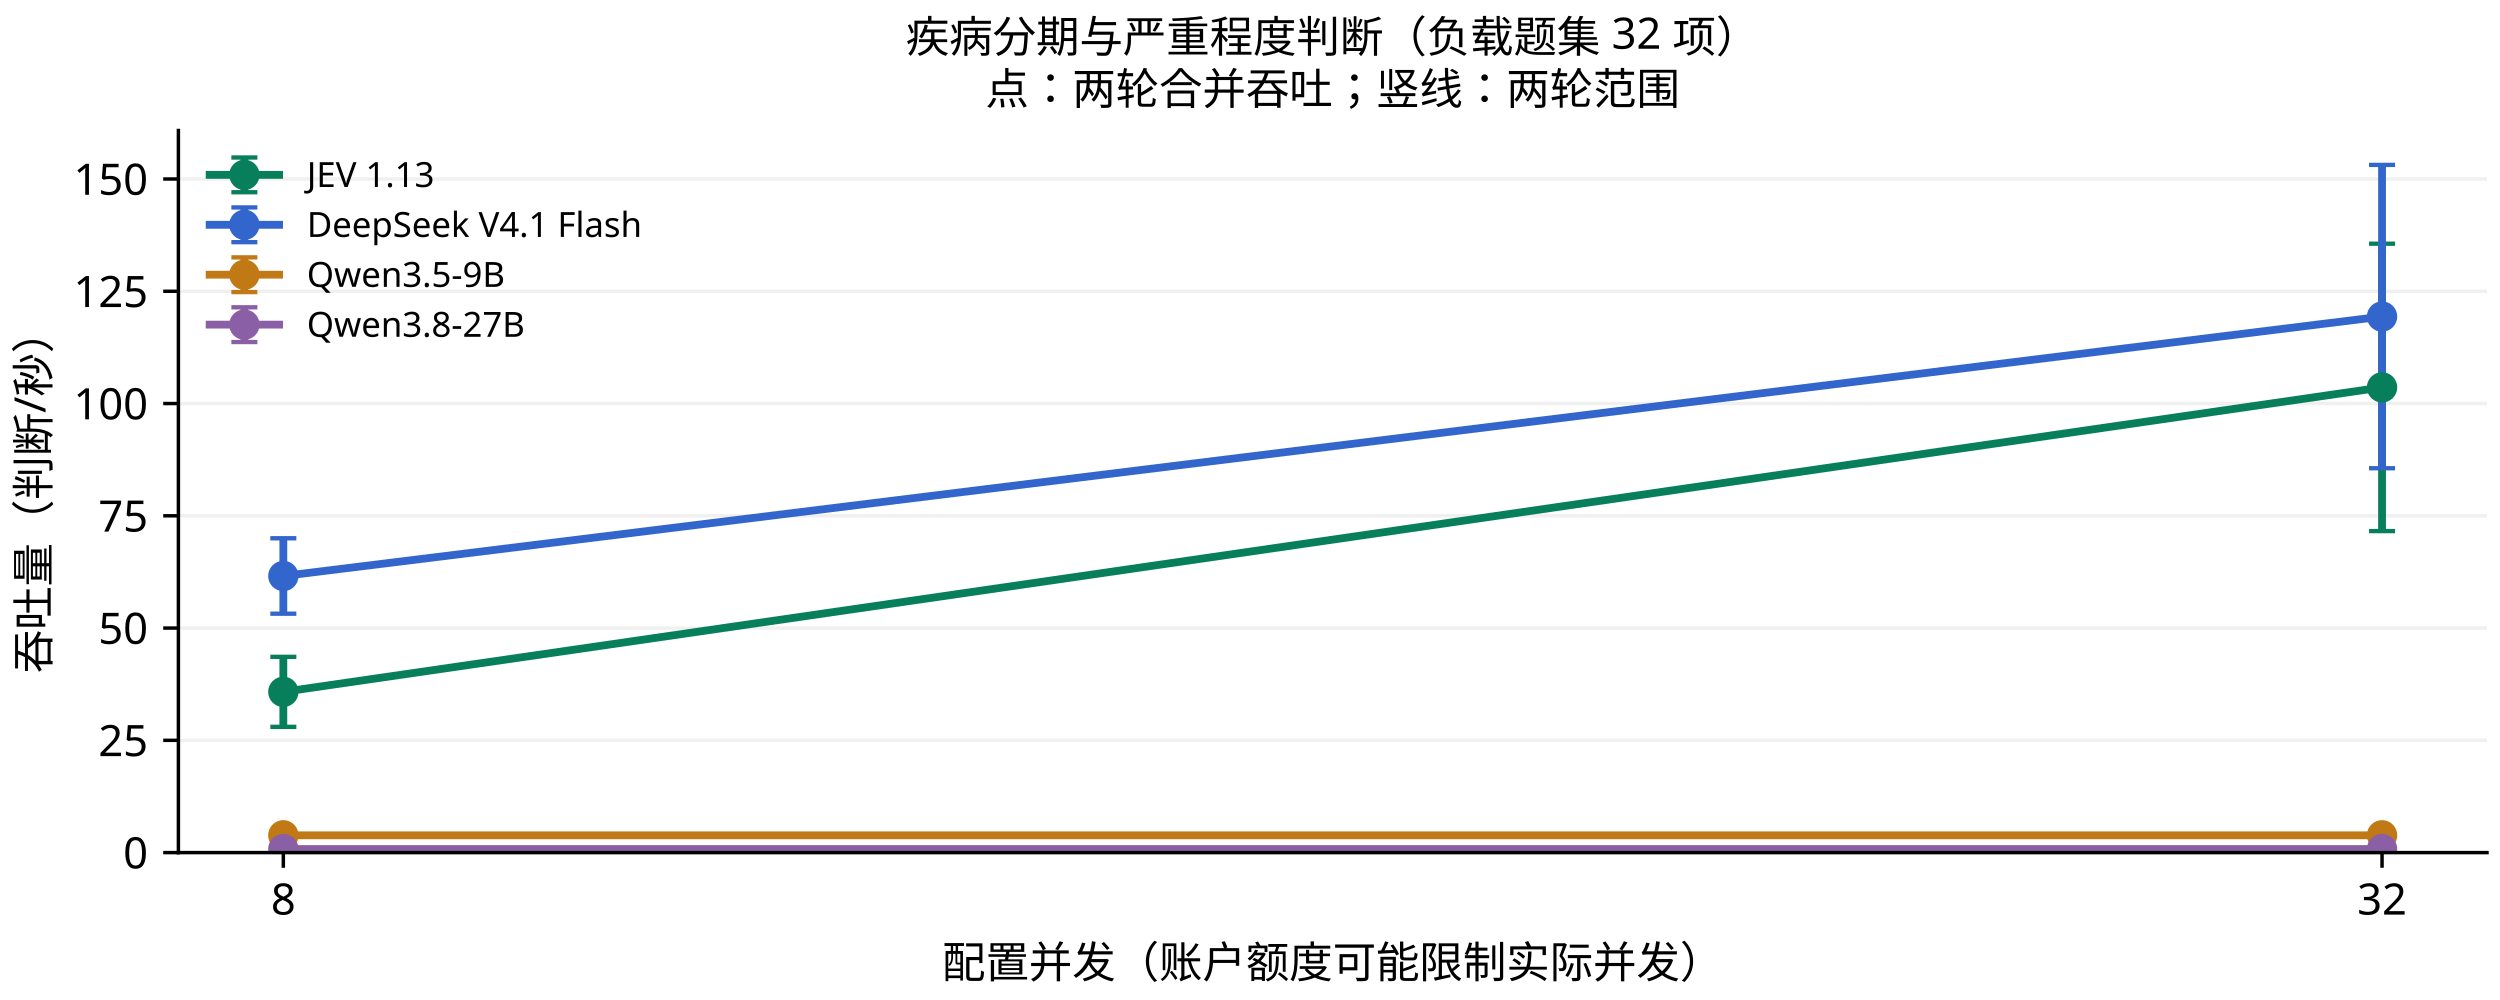
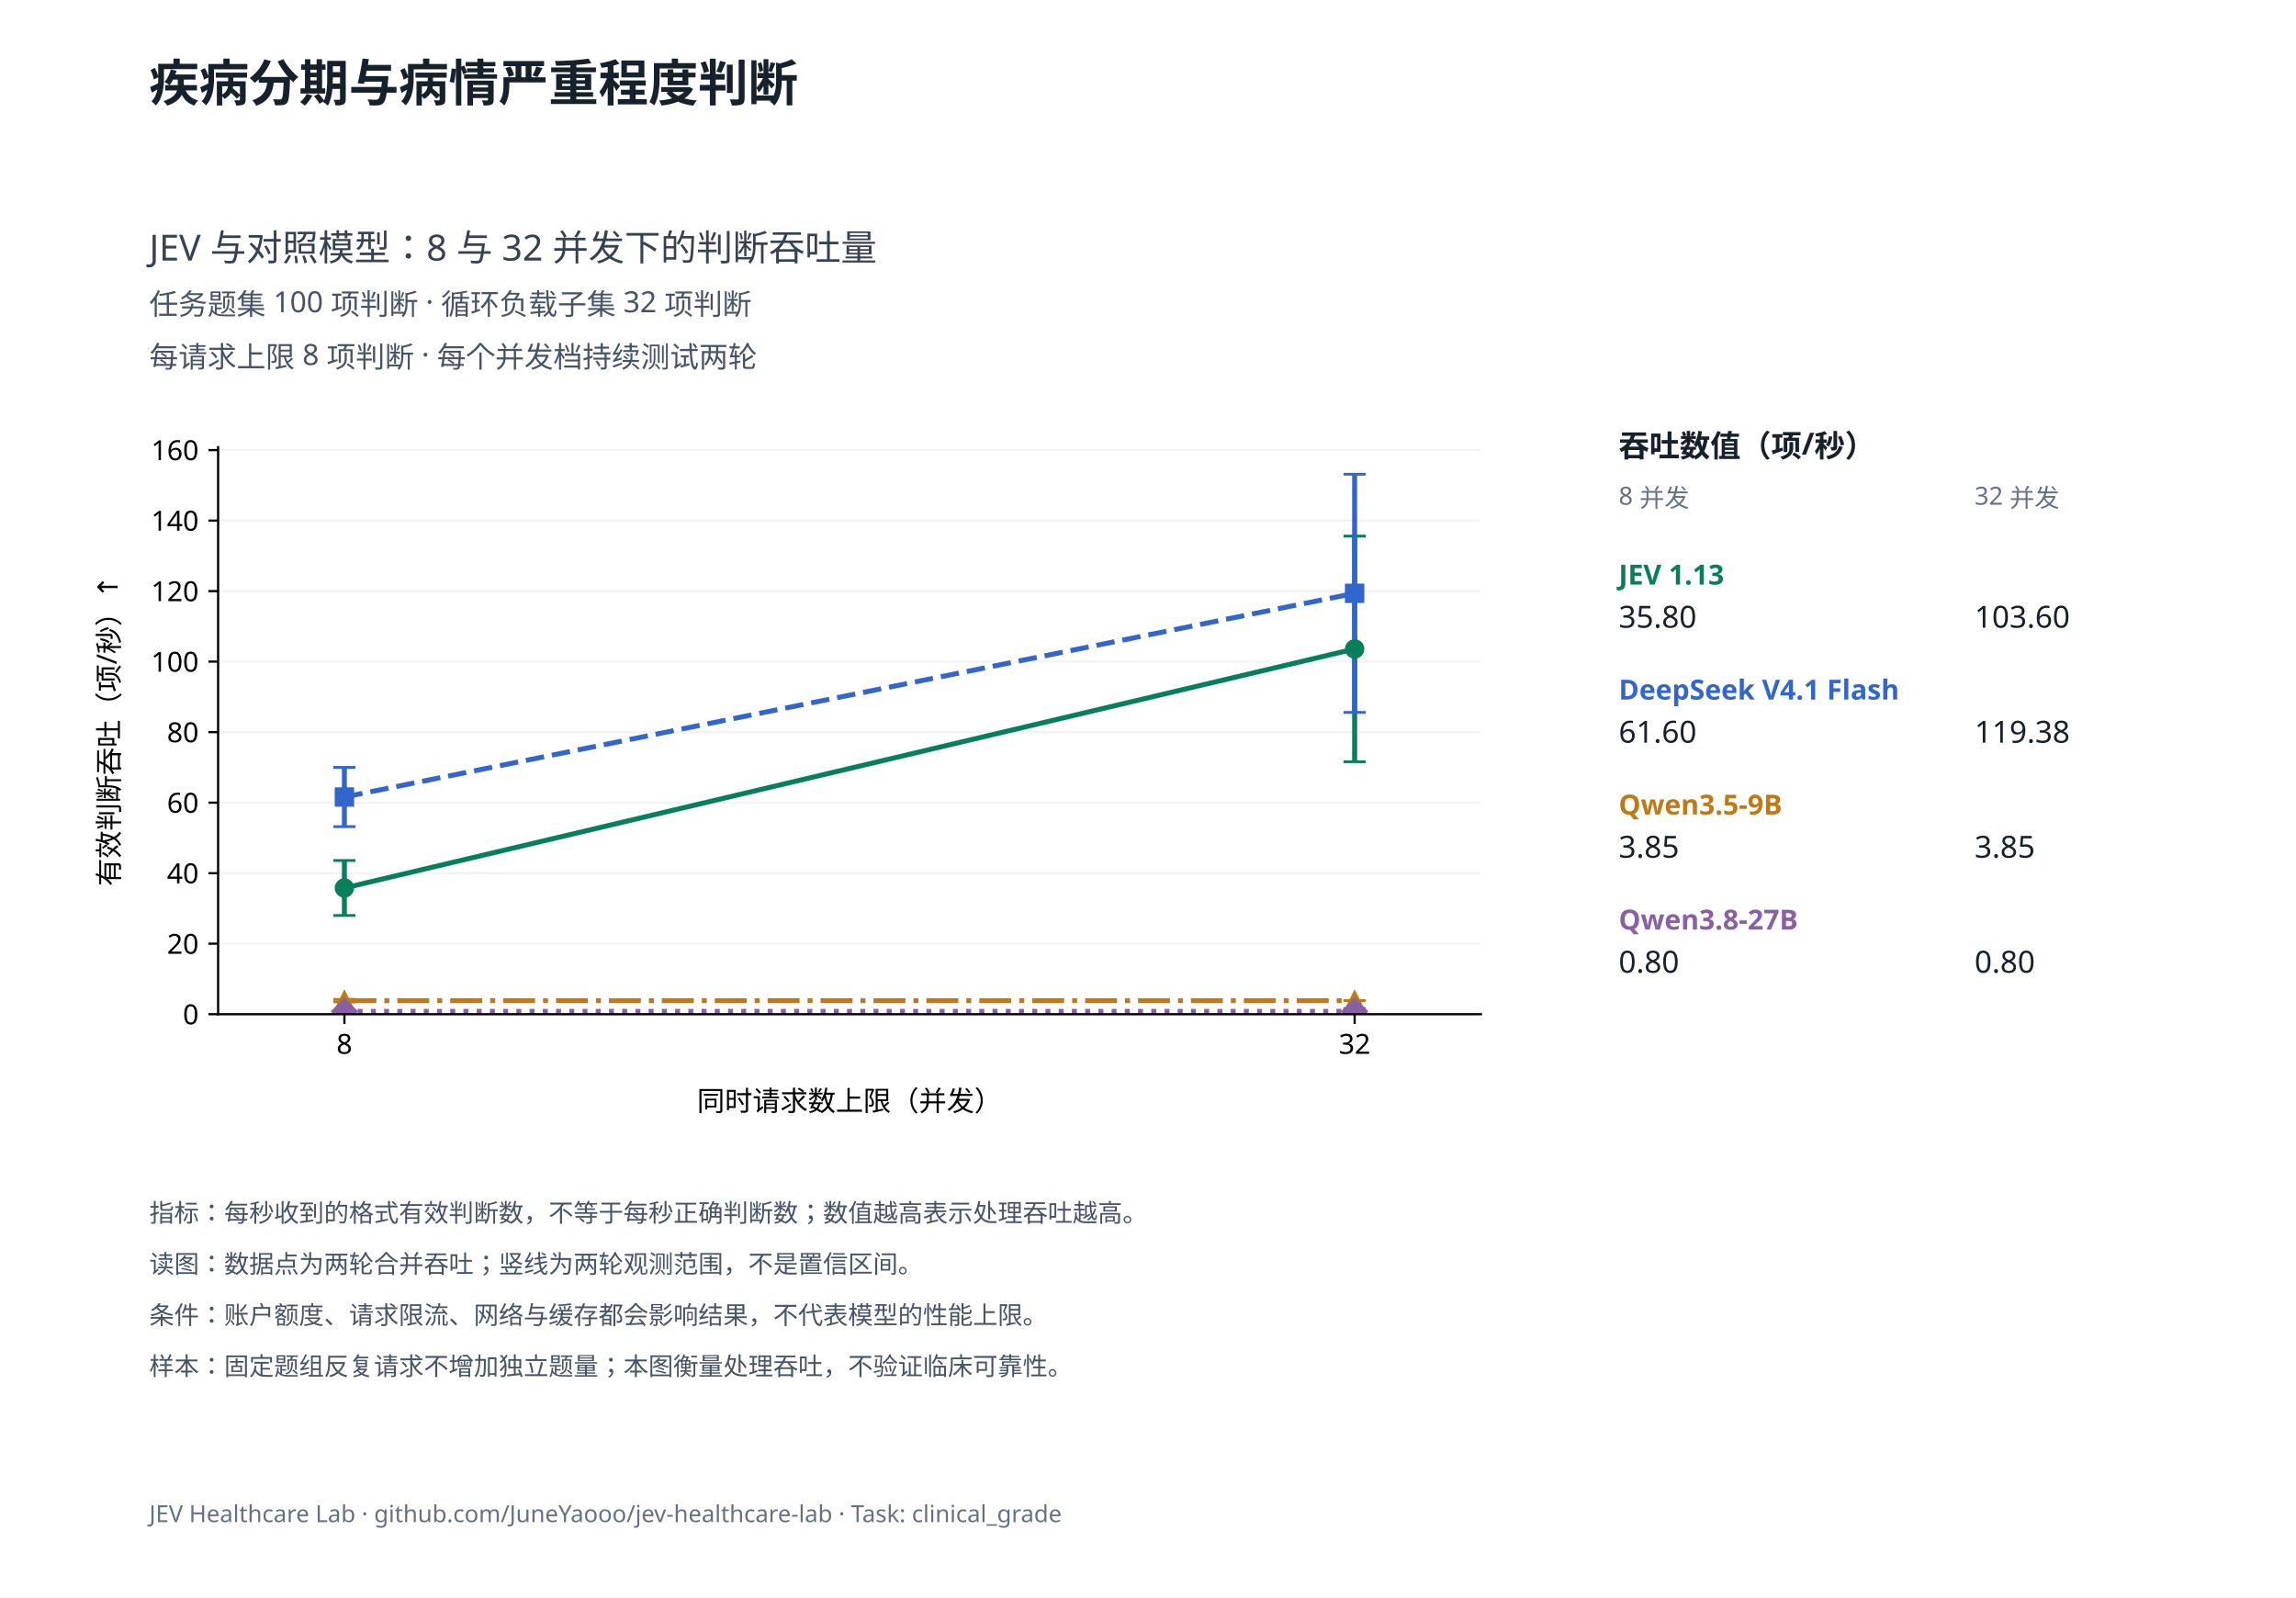
- <svg xmlns="http://www.w3.org/2000/svg" xmlns:xlink="http://www.w3.org/1999/xlink" width="576pt" height="230.4pt" viewBox="0 0 576 230.4" version="1.1">
+ <svg xmlns="http://www.w3.org/2000/svg" xmlns:xlink="http://www.w3.org/1999/xlink" width="828pt" height="576pt" viewBox="0 0 828 576" version="1.1">
  <defs>
    <style type="text/css">*{stroke-linejoin: round; stroke-linecap: butt}</style>
  </defs>
  <g id="figure_1">
    <g id="patch_1">
-       <path d="M 0 230.4 L 576 230.4 L 576 0 L 0 0 z " style="fill: #ffffff" />
+       <path d="M 0 576 L 828 576 L 828 0 L 0 0 z " style="fill: #ffffff" />
    </g>
    <g id="axes_1">
      <g id="patch_2">
-         <path d="M 41.103 196.439 L 573 196.439 L 573 30.065 L 41.103 30.065 z " style="fill: #ffffff" />
+         <path d="M 78.66 365.76 L 534.06 365.76 L 534.06 161.28 L 78.66 161.28 z " style="fill: #ffffff" />
      </g>
      <g id="matplotlib.axis_1">
        <g id="xtick_1">
          <g id="line2d_1">
            <defs>
-               <path id="m229e8381a1" d="M 0 0 L 0 3.5 " style="stroke: #000000; stroke-width: 0.8" />
+               <path id="mc8a145ea96" d="M 0 0 L 0 3.5 " style="stroke: #000000; stroke-width: 0.8" />
            </defs>
            <g>
-               <use xlink:href="#m229e8381a1" x="65.28" y="196.439" style="stroke: #000000; stroke-width: 0.8" />
+               <use xlink:href="#mc8a145ea96" x="124.2" y="365.76" style="stroke: #000000; stroke-width: 0.8" />
            </g>
          </g>
          <g id="text_1">
-             <text style="font-size: 10px; font-family: 'Arial Unicode MS'; text-anchor: middle" x="65.28" y="210.719" transform="rotate(-0 65.28047 210.7189)">8</text>
+             <text style="font-size: 10px; font-family: 'Arial Unicode MS'; text-anchor: middle" x="124.2" y="380.04" transform="rotate(-0 124.2 380.0403)">8</text>
          </g>
        </g>
        <g id="xtick_2">
          <g id="line2d_2">
            <g>
-               <use xlink:href="#m229e8381a1" x="548.823" y="196.439" style="stroke: #000000; stroke-width: 0.8" />
+               <use xlink:href="#mc8a145ea96" x="488.52" y="365.76" style="stroke: #000000; stroke-width: 0.8" />
            </g>
          </g>
          <g id="text_2">
-             <text style="font-size: 10px; font-family: 'Arial Unicode MS'; text-anchor: middle" x="548.823" y="210.719" transform="rotate(-0 548.8227 210.7189)">32</text>
+             <text style="font-size: 10px; font-family: 'Arial Unicode MS'; text-anchor: middle" x="488.52" y="380.04" transform="rotate(-0 488.52 380.0403)">32</text>
          </g>
        </g>
        <g id="text_3">
-           <text style="font-size: 10px; font-family: 'Arial Unicode MS'; text-anchor: middle" x="307.052" y="225.3" transform="rotate(-0 307.0516 225.2998)">配置并发（账户额度可能限制实际并发）</text>
+           <text style="font-size: 10px; font-family: 'Arial Unicode MS'; text-anchor: middle" x="306.36" y="400.621" transform="rotate(-0 306.36 400.6211)">同时请求数上限（并发）</text>
        </g>
      </g>
      <g id="matplotlib.axis_2">
        <g id="ytick_1">
          <g id="line2d_3">
-             <path d="M 41.103 196.439 L 573 196.439 " clip-path="url(#pae19e7cc65)" style="fill: none; stroke: #b0b0b0; stroke-opacity: 0.18; stroke-width: 0.8; stroke-linecap: square" />
+             <path d="M 78.66 365.76 L 534.06 365.76 " clip-path="url(#p20e85a3769)" style="fill: none; stroke: #b0b0b0; stroke-opacity: 0.16; stroke-width: 0.8; stroke-linecap: square" />
          </g>
          <g id="line2d_4">
            <defs>
-               <path id="m79c247cf45" d="M 0 0 L -3.5 0 " style="stroke: #000000; stroke-width: 0.8" />
+               <path id="m329095e838" d="M 0 0 L -3.5 0 " style="stroke: #000000; stroke-width: 0.8" />
            </defs>
            <g>
-               <use xlink:href="#m79c247cf45" x="41.103" y="196.439" style="stroke: #000000; stroke-width: 0.8" />
+               <use xlink:href="#m329095e838" x="78.66" y="365.76" style="stroke: #000000; stroke-width: 0.8" />
            </g>
          </g>
          <g id="text_4">
-             <text style="font-size: 10px; font-family: 'Arial Unicode MS'; text-anchor: end" x="34.103" y="200.079" transform="rotate(-0 34.10336 200.0788)">0</text>
+             <text style="font-size: 10px; font-family: 'Arial Unicode MS'; text-anchor: end" x="71.66" y="369.4" transform="rotate(-0 71.66 369.4001)">0</text>
          </g>
        </g>
        <g id="ytick_2">
          <g id="line2d_5">
-             <path d="M 41.103 170.573 L 573 170.573 " clip-path="url(#pae19e7cc65)" style="fill: none; stroke: #b0b0b0; stroke-opacity: 0.18; stroke-width: 0.8; stroke-linecap: square" />
+             <path d="M 78.66 340.328 L 534.06 340.328 " clip-path="url(#p20e85a3769)" style="fill: none; stroke: #b0b0b0; stroke-opacity: 0.16; stroke-width: 0.8; stroke-linecap: square" />
          </g>
          <g id="line2d_6">
            <g>
-               <use xlink:href="#m79c247cf45" x="41.103" y="170.573" style="stroke: #000000; stroke-width: 0.8" />
+               <use xlink:href="#m329095e838" x="78.66" y="340.328" style="stroke: #000000; stroke-width: 0.8" />
            </g>
          </g>
          <g id="text_5">
-             <text style="font-size: 10px; font-family: 'Arial Unicode MS'; text-anchor: end" x="34.103" y="174.213" transform="rotate(-0 34.10336 174.2135)">25</text>
+             <text style="font-size: 10px; font-family: 'Arial Unicode MS'; text-anchor: end" x="71.66" y="343.968" transform="rotate(-0 71.66 343.9685)">20</text>
          </g>
        </g>
        <g id="ytick_3">
          <g id="line2d_7">
-             <path d="M 41.103 144.708 L 573 144.708 " clip-path="url(#pae19e7cc65)" style="fill: none; stroke: #b0b0b0; stroke-opacity: 0.18; stroke-width: 0.8; stroke-linecap: square" />
+             <path d="M 78.66 314.897 L 534.06 314.897 " clip-path="url(#p20e85a3769)" style="fill: none; stroke: #b0b0b0; stroke-opacity: 0.16; stroke-width: 0.8; stroke-linecap: square" />
          </g>
          <g id="line2d_8">
            <g>
-               <use xlink:href="#m79c247cf45" x="41.103" y="144.708" style="stroke: #000000; stroke-width: 0.8" />
+               <use xlink:href="#m329095e838" x="78.66" y="314.897" style="stroke: #000000; stroke-width: 0.8" />
            </g>
          </g>
          <g id="text_6">
-             <text style="font-size: 10px; font-family: 'Arial Unicode MS'; text-anchor: end" x="34.103" y="148.348" transform="rotate(-0 34.10336 148.3482)">50</text>
+             <text style="font-size: 10px; font-family: 'Arial Unicode MS'; text-anchor: end" x="71.66" y="318.537" transform="rotate(-0 71.66 318.5368)">40</text>
          </g>
        </g>
        <g id="ytick_4">
          <g id="line2d_9">
-             <path d="M 41.103 118.843 L 573 118.843 " clip-path="url(#pae19e7cc65)" style="fill: none; stroke: #b0b0b0; stroke-opacity: 0.18; stroke-width: 0.8; stroke-linecap: square" />
+             <path d="M 78.66 289.465 L 534.06 289.465 " clip-path="url(#p20e85a3769)" style="fill: none; stroke: #b0b0b0; stroke-opacity: 0.16; stroke-width: 0.8; stroke-linecap: square" />
          </g>
          <g id="line2d_10">
            <g>
-               <use xlink:href="#m79c247cf45" x="41.103" y="118.843" style="stroke: #000000; stroke-width: 0.8" />
+               <use xlink:href="#m329095e838" x="78.66" y="289.465" style="stroke: #000000; stroke-width: 0.8" />
            </g>
          </g>
          <g id="text_7">
-             <text style="font-size: 10px; font-family: 'Arial Unicode MS'; text-anchor: end" x="34.103" y="122.483" transform="rotate(-0 34.10336 122.4829)">75</text>
+             <text style="font-size: 10px; font-family: 'Arial Unicode MS'; text-anchor: end" x="71.66" y="293.105" transform="rotate(-0 71.66 293.1052)">60</text>
          </g>
        </g>
        <g id="ytick_5">
          <g id="line2d_11">
-             <path d="M 41.103 92.977 L 573 92.977 " clip-path="url(#pae19e7cc65)" style="fill: none; stroke: #b0b0b0; stroke-opacity: 0.18; stroke-width: 0.8; stroke-linecap: square" />
+             <path d="M 78.66 264.033 L 534.06 264.033 " clip-path="url(#p20e85a3769)" style="fill: none; stroke: #b0b0b0; stroke-opacity: 0.16; stroke-width: 0.8; stroke-linecap: square" />
          </g>
          <g id="line2d_12">
            <g>
-               <use xlink:href="#m79c247cf45" x="41.103" y="92.977" style="stroke: #000000; stroke-width: 0.8" />
+               <use xlink:href="#m329095e838" x="78.66" y="264.033" style="stroke: #000000; stroke-width: 0.8" />
            </g>
          </g>
          <g id="text_8">
-             <text style="font-size: 10px; font-family: 'Arial Unicode MS'; text-anchor: end" x="34.103" y="96.618" transform="rotate(-0 34.10336 96.61758)">100</text>
+             <text style="font-size: 10px; font-family: 'Arial Unicode MS'; text-anchor: end" x="71.66" y="267.674" transform="rotate(-0 71.66 267.6735)">80</text>
          </g>
        </g>
        <g id="ytick_6">
          <g id="line2d_13">
-             <path d="M 41.103 67.112 L 573 67.112 " clip-path="url(#pae19e7cc65)" style="fill: none; stroke: #b0b0b0; stroke-opacity: 0.18; stroke-width: 0.8; stroke-linecap: square" />
+             <path d="M 78.66 238.602 L 534.06 238.602 " clip-path="url(#p20e85a3769)" style="fill: none; stroke: #b0b0b0; stroke-opacity: 0.16; stroke-width: 0.8; stroke-linecap: square" />
          </g>
          <g id="line2d_14">
            <g>
-               <use xlink:href="#m79c247cf45" x="41.103" y="67.112" style="stroke: #000000; stroke-width: 0.8" />
+               <use xlink:href="#m329095e838" x="78.66" y="238.602" style="stroke: #000000; stroke-width: 0.8" />
            </g>
          </g>
          <g id="text_9">
-             <text style="font-size: 10px; font-family: 'Arial Unicode MS'; text-anchor: end" x="34.103" y="70.752" transform="rotate(-0 34.10336 70.75228)">125</text>
+             <text style="font-size: 10px; font-family: 'Arial Unicode MS'; text-anchor: end" x="71.66" y="242.242" transform="rotate(-0 71.66 242.2419)">100</text>
          </g>
        </g>
        <g id="ytick_7">
          <g id="line2d_15">
-             <path d="M 41.103 41.247 L 573 41.247 " clip-path="url(#pae19e7cc65)" style="fill: none; stroke: #b0b0b0; stroke-opacity: 0.18; stroke-width: 0.8; stroke-linecap: square" />
+             <path d="M 78.66 213.17 L 534.06 213.17 " clip-path="url(#p20e85a3769)" style="fill: none; stroke: #b0b0b0; stroke-opacity: 0.16; stroke-width: 0.8; stroke-linecap: square" />
          </g>
          <g id="line2d_16">
            <g>
-               <use xlink:href="#m79c247cf45" x="41.103" y="41.247" style="stroke: #000000; stroke-width: 0.8" />
+               <use xlink:href="#m329095e838" x="78.66" y="213.17" style="stroke: #000000; stroke-width: 0.8" />
            </g>
          </g>
          <g id="text_10">
-             <text style="font-size: 10px; font-family: 'Arial Unicode MS'; text-anchor: end" x="34.103" y="44.887" transform="rotate(-0 34.10336 44.88698)">150</text>
-           </g>
-         </g>
-         <g id="text_11">
-           <text style="font-size: 10px; font-family: 'Arial Unicode MS'; text-anchor: middle" x="11.321" y="113.252" transform="rotate(-90 11.32055 113.252)">吞吐量（判断/秒）</text>
+             <text style="font-size: 10px; font-family: 'Arial Unicode MS'; text-anchor: end" x="71.66" y="216.81" transform="rotate(-0 71.66 216.8102)">120</text>
+           </g>
+         </g>
+         <g id="ytick_8">
+           <g id="line2d_17">
+             <path d="M 78.66 187.738 L 534.06 187.738 " clip-path="url(#p20e85a3769)" style="fill: none; stroke: #b0b0b0; stroke-opacity: 0.16; stroke-width: 0.8; stroke-linecap: square" />
+           </g>
+           <g id="line2d_18">
+             <g>
+               <use xlink:href="#m329095e838" x="78.66" y="187.738" style="stroke: #000000; stroke-width: 0.8" />
+             </g>
+           </g>
+           <g id="text_11">
+             <text style="font-size: 10px; font-family: 'Arial Unicode MS'; text-anchor: end" x="71.66" y="191.379" transform="rotate(-0 71.66 191.3786)">140</text>
+           </g>
+         </g>
+         <g id="ytick_9">
+           <g id="line2d_19">
+             <path d="M 78.66 162.307 L 534.06 162.307 " clip-path="url(#p20e85a3769)" style="fill: none; stroke: #b0b0b0; stroke-opacity: 0.16; stroke-width: 0.8; stroke-linecap: square" />
+           </g>
+           <g id="line2d_20">
+             <g>
+               <use xlink:href="#m329095e838" x="78.66" y="162.307" style="stroke: #000000; stroke-width: 0.8" />
+             </g>
+           </g>
+           <g id="text_12">
+             <text style="font-size: 10px; font-family: 'Arial Unicode MS'; text-anchor: end" x="71.66" y="165.947" transform="rotate(-0 71.66 165.9469)">160</text>
+           </g>
+         </g>
+         <g id="text_13">
+           <text style="font-size: 10px; font-family: 'Arial Unicode MS'; text-anchor: middle" x="42.877" y="263.52" transform="rotate(-90 42.87719 263.52)">有效判断吞吐（项/秒）↑</text>
        </g>
      </g>
      <g id="LineCollection_1">
-         <path d="M 65.28 167.469 L 65.28 151.33 " clip-path="url(#pae19e7cc65)" style="fill: none; stroke: #087f5b; stroke-width: 1.8" />
-         <path d="M 548.823 122.36 L 548.823 56.145 " clip-path="url(#pae19e7cc65)" style="fill: none; stroke: #087f5b; stroke-width: 1.8" />
-       </g>
-       <g id="line2d_17">
-         <defs>
-           <path id="m0f04d2865d" d="M 3 0 L -3 -0 " style="stroke: #087f5b" />
-         </defs>
-         <g clip-path="url(#pae19e7cc65)">
-           <use xlink:href="#m0f04d2865d" x="65.28" y="167.469" style="fill: #087f5b; stroke: #087f5b" />
-           <use xlink:href="#m0f04d2865d" x="548.823" y="122.36" style="fill: #087f5b; stroke: #087f5b" />
-         </g>
-       </g>
-       <g id="line2d_18">
-         <g clip-path="url(#pae19e7cc65)">
-           <use xlink:href="#m0f04d2865d" x="65.28" y="151.33" style="fill: #087f5b; stroke: #087f5b" />
-           <use xlink:href="#m0f04d2865d" x="548.823" y="56.145" style="fill: #087f5b; stroke: #087f5b" />
+         <path d="M 124.2 330.156 L 124.2 310.319 " clip-path="url(#p20e85a3769)" style="fill: none; stroke: #087f5b; stroke-width: 1.8" />
+         <path d="M 488.52 274.715 L 488.52 193.333 " clip-path="url(#p20e85a3769)" style="fill: none; stroke: #087f5b; stroke-width: 1.8" />
+       </g>
+       <g id="line2d_21">
+         <defs>
+           <path id="mae7003bf01" d="M 4 0 L -4 -0 " style="stroke: #087f5b" />
+         </defs>
+         <g clip-path="url(#p20e85a3769)">
+           <use xlink:href="#mae7003bf01" x="124.2" y="330.156" style="fill: #087f5b; stroke: #087f5b" />
+           <use xlink:href="#mae7003bf01" x="488.52" y="274.715" style="fill: #087f5b; stroke: #087f5b" />
+         </g>
+       </g>
+       <g id="line2d_22">
+         <g clip-path="url(#p20e85a3769)">
+           <use xlink:href="#mae7003bf01" x="124.2" y="310.319" style="fill: #087f5b; stroke: #087f5b" />
+           <use xlink:href="#mae7003bf01" x="488.52" y="193.333" style="fill: #087f5b; stroke: #087f5b" />
        </g>
      </g>
      <g id="LineCollection_2">
-         <path d="M 65.28 141.397 L 65.28 124.016 " clip-path="url(#pae19e7cc65)" style="fill: none; stroke: #3366cc; stroke-width: 1.8" />
-         <path d="M 548.823 107.876 L 548.823 37.988 " clip-path="url(#pae19e7cc65)" style="fill: none; stroke: #3366cc; stroke-width: 1.8" />
-       </g>
-       <g id="line2d_19">
-         <defs>
-           <path id="medbf0ab836" d="M 3 0 L -3 -0 " style="stroke: #3366cc" />
-         </defs>
-         <g clip-path="url(#pae19e7cc65)">
-           <use xlink:href="#medbf0ab836" x="65.28" y="141.397" style="fill: #3366cc; stroke: #3366cc" />
-           <use xlink:href="#medbf0ab836" x="548.823" y="107.876" style="fill: #3366cc; stroke: #3366cc" />
-         </g>
-       </g>
-       <g id="line2d_20">
-         <g clip-path="url(#pae19e7cc65)">
-           <use xlink:href="#medbf0ab836" x="65.28" y="124.016" style="fill: #3366cc; stroke: #3366cc" />
-           <use xlink:href="#medbf0ab836" x="548.823" y="37.988" style="fill: #3366cc; stroke: #3366cc" />
+         <path d="M 124.2 298.112 L 124.2 276.749 " clip-path="url(#p20e85a3769)" style="fill: none; stroke: #3366cc; stroke-width: 1.8" />
+         <path d="M 488.52 256.913 L 488.52 171.017 " clip-path="url(#p20e85a3769)" style="fill: none; stroke: #3366cc; stroke-width: 1.8" />
+       </g>
+       <g id="line2d_23">
+         <defs>
+           <path id="md31101f3c7" d="M 4 0 L -4 -0 " style="stroke: #3366cc" />
+         </defs>
+         <g clip-path="url(#p20e85a3769)">
+           <use xlink:href="#md31101f3c7" x="124.2" y="298.112" style="fill: #3366cc; stroke: #3366cc" />
+           <use xlink:href="#md31101f3c7" x="488.52" y="256.913" style="fill: #3366cc; stroke: #3366cc" />
+         </g>
+       </g>
+       <g id="line2d_24">
+         <g clip-path="url(#p20e85a3769)">
+           <use xlink:href="#md31101f3c7" x="124.2" y="276.749" style="fill: #3366cc; stroke: #3366cc" />
+           <use xlink:href="#md31101f3c7" x="488.52" y="171.017" style="fill: #3366cc; stroke: #3366cc" />
        </g>
      </g>
      <g id="LineCollection_3">
-         <path d="M 65.28 192.817 L 65.28 192.093 " clip-path="url(#pae19e7cc65)" style="fill: none; stroke: #c07914; stroke-width: 1.8" />
-         <path d="M 548.823 192.455 L 548.823 192.455 " clip-path="url(#pae19e7cc65)" style="fill: none; stroke: #c07914; stroke-width: 1.8" />
-       </g>
-       <g id="line2d_21">
-         <defs>
-           <path id="md1b75c52bc" d="M 3 0 L -3 -0 " style="stroke: #c07914" />
-         </defs>
-         <g clip-path="url(#pae19e7cc65)">
-           <use xlink:href="#md1b75c52bc" x="65.28" y="192.817" style="fill: #c07914; stroke: #c07914" />
-           <use xlink:href="#md1b75c52bc" x="548.823" y="192.455" style="fill: #c07914; stroke: #c07914" />
-         </g>
-       </g>
-       <g id="line2d_22">
-         <g clip-path="url(#pae19e7cc65)">
-           <use xlink:href="#md1b75c52bc" x="65.28" y="192.093" style="fill: #c07914; stroke: #c07914" />
-           <use xlink:href="#md1b75c52bc" x="548.823" y="192.455" style="fill: #c07914; stroke: #c07914" />
+         <path d="M 124.2 361.309 L 124.2 360.419 " clip-path="url(#p20e85a3769)" style="fill: none; stroke: #c07914; stroke-width: 1.8" />
+         <path d="M 488.52 360.864 L 488.52 360.864 " clip-path="url(#p20e85a3769)" style="fill: none; stroke: #c07914; stroke-width: 1.8" />
+       </g>
+       <g id="line2d_25">
+         <defs>
+           <path id="m83c305f740" d="M 4 0 L -4 -0 " style="stroke: #c07914" />
+         </defs>
+         <g clip-path="url(#p20e85a3769)">
+           <use xlink:href="#m83c305f740" x="124.2" y="361.309" style="fill: #c07914; stroke: #c07914" />
+           <use xlink:href="#m83c305f740" x="488.52" y="360.864" style="fill: #c07914; stroke: #c07914" />
+         </g>
+       </g>
+       <g id="line2d_26">
+         <g clip-path="url(#p20e85a3769)">
+           <use xlink:href="#m83c305f740" x="124.2" y="360.419" style="fill: #c07914; stroke: #c07914" />
+           <use xlink:href="#m83c305f740" x="488.52" y="360.864" style="fill: #c07914; stroke: #c07914" />
        </g>
      </g>
      <g id="LineCollection_4">
-         <path d="M 65.28 196.025 L 65.28 195.197 " clip-path="url(#pae19e7cc65)" style="fill: none; stroke: #8b5fa6; stroke-width: 1.8" />
-         <path d="M 548.823 196.439 L 548.823 194.783 " clip-path="url(#pae19e7cc65)" style="fill: none; stroke: #8b5fa6; stroke-width: 1.8" />
-       </g>
-       <g id="line2d_23">
-         <defs>
-           <path id="mdb488a3d49" d="M 3 0 L -3 -0 " style="stroke: #8b5fa6" />
-         </defs>
-         <g clip-path="url(#pae19e7cc65)">
-           <use xlink:href="#mdb488a3d49" x="65.28" y="196.025" style="fill: #8b5fa6; stroke: #8b5fa6" />
-           <use xlink:href="#mdb488a3d49" x="548.823" y="196.439" style="fill: #8b5fa6; stroke: #8b5fa6" />
-         </g>
-       </g>
-       <g id="line2d_24">
-         <g clip-path="url(#pae19e7cc65)">
-           <use xlink:href="#mdb488a3d49" x="65.28" y="195.197" style="fill: #8b5fa6; stroke: #8b5fa6" />
-           <use xlink:href="#mdb488a3d49" x="548.823" y="194.783" style="fill: #8b5fa6; stroke: #8b5fa6" />
-         </g>
-       </g>
-       <g id="line2d_25">
-         <path d="M 65.28 159.4 L 548.823 89.253 " clip-path="url(#pae19e7cc65)" style="fill: none; stroke: #087f5b; stroke-width: 1.8; stroke-linecap: square" />
-         <defs>
-           <path id="me1131a3fd2" d="M 0 3 C 0.796 3 1.559 2.684 2.121 2.121 C 2.684 1.559 3 0.796 3 0 C 3 -0.796 2.684 -1.559 2.121 -2.121 C 1.559 -2.684 0.796 -3 0 -3 C -0.796 -3 -1.559 -2.684 -2.121 -2.121 C -2.684 -1.559 -3 -0.796 -3 0 C -3 0.796 -2.684 1.559 -2.121 2.121 C -1.559 2.684 -0.796 3 0 3 z " style="stroke: #087f5b" />
-         </defs>
-         <g clip-path="url(#pae19e7cc65)">
-           <use xlink:href="#me1131a3fd2" x="65.28" y="159.4" style="fill: #087f5b; stroke: #087f5b" />
-           <use xlink:href="#me1131a3fd2" x="548.823" y="89.253" style="fill: #087f5b; stroke: #087f5b" />
-         </g>
-       </g>
-       <g id="line2d_26">
-         <path d="M 65.28 132.707 L 548.823 72.932 " clip-path="url(#pae19e7cc65)" style="fill: none; stroke: #3366cc; stroke-width: 1.8; stroke-linecap: square" />
-         <defs>
-           <path id="m470980c789" d="M 0 3 C 0.796 3 1.559 2.684 2.121 2.121 C 2.684 1.559 3 0.796 3 0 C 3 -0.796 2.684 -1.559 2.121 -2.121 C 1.559 -2.684 0.796 -3 0 -3 C -0.796 -3 -1.559 -2.684 -2.121 -2.121 C -2.684 -1.559 -3 -0.796 -3 0 C -3 0.796 -2.684 1.559 -2.121 2.121 C -1.559 2.684 -0.796 3 0 3 z " style="stroke: #3366cc" />
-         </defs>
-         <g clip-path="url(#pae19e7cc65)">
-           <use xlink:href="#m470980c789" x="65.28" y="132.707" style="fill: #3366cc; stroke: #3366cc" />
-           <use xlink:href="#m470980c789" x="548.823" y="72.932" style="fill: #3366cc; stroke: #3366cc" />
-         </g>
+         <path d="M 124.2 365.251 L 124.2 364.234 " clip-path="url(#p20e85a3769)" style="fill: none; stroke: #8b5fa6; stroke-width: 1.8" />
+         <path d="M 488.52 365.76 L 488.52 363.725 " clip-path="url(#p20e85a3769)" style="fill: none; stroke: #8b5fa6; stroke-width: 1.8" />
      </g>
      <g id="line2d_27">
-         <path d="M 65.28 192.455 L 548.823 192.455 " clip-path="url(#pae19e7cc65)" style="fill: none; stroke: #c07914; stroke-width: 1.8; stroke-linecap: square" />
-         <defs>
-           <path id="ma61a3502c1" d="M 0 3 C 0.796 3 1.559 2.684 2.121 2.121 C 2.684 1.559 3 0.796 3 0 C 3 -0.796 2.684 -1.559 2.121 -2.121 C 1.559 -2.684 0.796 -3 0 -3 C -0.796 -3 -1.559 -2.684 -2.121 -2.121 C -2.684 -1.559 -3 -0.796 -3 0 C -3 0.796 -2.684 1.559 -2.121 2.121 C -1.559 2.684 -0.796 3 0 3 z " style="stroke: #c07914" />
-         </defs>
-         <g clip-path="url(#pae19e7cc65)">
-           <use xlink:href="#ma61a3502c1" x="65.28" y="192.455" style="fill: #c07914; stroke: #c07914" />
-           <use xlink:href="#ma61a3502c1" x="548.823" y="192.455" style="fill: #c07914; stroke: #c07914" />
+         <defs>
+           <path id="m17781c0a1e" d="M 4 0 L -4 -0 " style="stroke: #8b5fa6" />
+         </defs>
+         <g clip-path="url(#p20e85a3769)">
+           <use xlink:href="#m17781c0a1e" x="124.2" y="365.251" style="fill: #8b5fa6; stroke: #8b5fa6" />
+           <use xlink:href="#m17781c0a1e" x="488.52" y="365.76" style="fill: #8b5fa6; stroke: #8b5fa6" />
        </g>
      </g>
      <g id="line2d_28">
-         <path d="M 65.28 195.611 L 548.823 195.611 " clip-path="url(#pae19e7cc65)" style="fill: none; stroke: #8b5fa6; stroke-width: 1.8; stroke-linecap: square" />
-         <defs>
-           <path id="m8c1b7378d8" d="M 0 3 C 0.796 3 1.559 2.684 2.121 2.121 C 2.684 1.559 3 0.796 3 0 C 3 -0.796 2.684 -1.559 2.121 -2.121 C 1.559 -2.684 0.796 -3 0 -3 C -0.796 -3 -1.559 -2.684 -2.121 -2.121 C -2.684 -1.559 -3 -0.796 -3 0 C -3 0.796 -2.684 1.559 -2.121 2.121 C -1.559 2.684 -0.796 3 0 3 z " style="stroke: #8b5fa6" />
-         </defs>
-         <g clip-path="url(#pae19e7cc65)">
-           <use xlink:href="#m8c1b7378d8" x="65.28" y="195.611" style="fill: #8b5fa6; stroke: #8b5fa6" />
-           <use xlink:href="#m8c1b7378d8" x="548.823" y="195.611" style="fill: #8b5fa6; stroke: #8b5fa6" />
+         <g clip-path="url(#p20e85a3769)">
+           <use xlink:href="#m17781c0a1e" x="124.2" y="364.234" style="fill: #8b5fa6; stroke: #8b5fa6" />
+           <use xlink:href="#m17781c0a1e" x="488.52" y="363.725" style="fill: #8b5fa6; stroke: #8b5fa6" />
+         </g>
+       </g>
+       <g id="line2d_29">
+         <path d="M 124.2 320.237 L 488.52 234.024 " clip-path="url(#p20e85a3769)" style="fill: none; stroke: #087f5b; stroke-width: 1.8; stroke-linecap: square" />
+         <defs>
+           <path id="med19b88018" d="M 0 3 C 0.796 3 1.559 2.684 2.121 2.121 C 2.684 1.559 3 0.796 3 0 C 3 -0.796 2.684 -1.559 2.121 -2.121 C 1.559 -2.684 0.796 -3 0 -3 C -0.796 -3 -1.559 -2.684 -2.121 -2.121 C -2.684 -1.559 -3 -0.796 -3 0 C -3 0.796 -2.684 1.559 -2.121 2.121 C -1.559 2.684 -0.796 3 0 3 z " style="stroke: #087f5b" />
+         </defs>
+         <g clip-path="url(#p20e85a3769)">
+           <use xlink:href="#med19b88018" x="124.2" y="320.237" style="fill: #087f5b; stroke: #087f5b" />
+           <use xlink:href="#med19b88018" x="488.52" y="234.024" style="fill: #087f5b; stroke: #087f5b" />
+         </g>
+       </g>
+       <g id="line2d_30">
+         <path d="M 124.2 287.431 L 488.52 213.965 " clip-path="url(#p20e85a3769)" style="fill: none; stroke-dasharray: 6.66,2.88; stroke-dashoffset: 0; stroke: #3366cc; stroke-width: 1.8" />
+         <defs>
+           <path id="m1ea2e1fbda" d="M -3 3 L 3 3 L 3 -3 L -3 -3 z " style="stroke: #3366cc; stroke-linejoin: miter" />
+         </defs>
+         <g clip-path="url(#p20e85a3769)">
+           <use xlink:href="#m1ea2e1fbda" x="124.2" y="287.431" style="fill: #3366cc; stroke: #3366cc; stroke-linejoin: miter" />
+           <use xlink:href="#m1ea2e1fbda" x="488.52" y="213.965" style="fill: #3366cc; stroke: #3366cc; stroke-linejoin: miter" />
+         </g>
+       </g>
+       <g id="line2d_31">
+         <path d="M 124.2 360.864 L 488.52 360.864 " clip-path="url(#p20e85a3769)" style="fill: none; stroke-dasharray: 11.52,2.88,1.8,2.88; stroke-dashoffset: 0; stroke: #c07914; stroke-width: 1.8" />
+         <defs>
+           <path id="med0bf5094f" d="M 0 -3 L -3 3 L 3 3 z " style="stroke: #c07914; stroke-linejoin: miter" />
+         </defs>
+         <g clip-path="url(#p20e85a3769)">
+           <use xlink:href="#med0bf5094f" x="124.2" y="360.864" style="fill: #c07914; stroke: #c07914; stroke-linejoin: miter" />
+           <use xlink:href="#med0bf5094f" x="488.52" y="360.864" style="fill: #c07914; stroke: #c07914; stroke-linejoin: miter" />
+         </g>
+       </g>
+       <g id="line2d_32">
+         <path d="M 124.2 364.743 L 488.52 364.743 " clip-path="url(#p20e85a3769)" style="fill: none; stroke-dasharray: 1.8,2.97; stroke-dashoffset: 0; stroke: #8b5fa6; stroke-width: 1.8" />
+         <defs>
+           <path id="m9f1d837766" d="M -0 4.243 L 4.243 0 L 0 -4.243 L -4.243 -0 z " style="stroke: #8b5fa6; stroke-linejoin: miter" />
+         </defs>
+         <g clip-path="url(#p20e85a3769)">
+           <use xlink:href="#m9f1d837766" x="124.2" y="364.743" style="fill: #8b5fa6; stroke: #8b5fa6; stroke-linejoin: miter" />
+           <use xlink:href="#m9f1d837766" x="488.52" y="364.743" style="fill: #8b5fa6; stroke: #8b5fa6; stroke-linejoin: miter" />
        </g>
      </g>
      <g id="patch_3">
-         <path d="M 41.103 196.439 L 41.103 30.065 " style="fill: none; stroke: #000000; stroke-width: 0.8; stroke-linejoin: miter; stroke-linecap: square" />
+         <path d="M 78.66 365.76 L 78.66 161.28 " style="fill: none; stroke: #000000; stroke-width: 0.8; stroke-linejoin: miter; stroke-linecap: square" />
      </g>
      <g id="patch_4">
-         <path d="M 41.103 196.439 L 573 196.439 " style="fill: none; stroke: #000000; stroke-width: 0.8; stroke-linejoin: miter; stroke-linecap: square" />
-       </g>
-       <g id="text_12">
-         <text style="font-size: 10px; font-family: 'Arial Unicode MS'" transform="translate(208.7125 12.05786)">疾病分期与严重程度判断（负载题集 32 项）</text>
-         <text style="font-size: 10px; font-family: 'Arial Unicode MS'" transform="translate(227.0516 24.06528)">点：两轮合并吞吐；竖线：两轮范围</text>
-       </g>
-       <g id="legend_1">
-         <g id="LineCollection_5">
-           <path d="M 56.303 44.289 L 56.303 36.289 " style="fill: none; stroke: #087f5b; stroke-width: 1.8" />
-         </g>
-         <g id="line2d_29">
-           <g>
-             <use xlink:href="#m0f04d2865d" x="56.303" y="44.289" style="fill: #087f5b; stroke: #087f5b" />
-           </g>
-         </g>
-         <g id="line2d_30">
-           <g>
-             <use xlink:href="#m0f04d2865d" x="56.303" y="36.289" style="fill: #087f5b; stroke: #087f5b" />
-           </g>
-         </g>
-         <g id="line2d_31">
-           <path d="M 48.303 40.289 L 64.303 40.289 " style="fill: none; stroke: #087f5b; stroke-width: 1.8; stroke-linecap: square" />
-         </g>
-         <g id="line2d_32">
-           <g>
-             <use xlink:href="#me1131a3fd2" x="56.303" y="40.289" style="fill: #087f5b; stroke: #087f5b" />
-           </g>
-         </g>
-         <g id="text_13">
-           <text style="font-size: 8px; font-family: 'Arial Unicode MS'; text-anchor: start" x="70.703" y="43.089" transform="rotate(-0 70.70337 43.0895)">JEV 1.13</text>
-         </g>
-         <g id="LineCollection_6">
-           <path d="M 56.303 55.793 L 56.303 47.793 " style="fill: none; stroke: #3366cc; stroke-width: 1.8" />
-         </g>
-         <g id="line2d_33">
-           <g>
-             <use xlink:href="#medbf0ab836" x="56.303" y="55.793" style="fill: #3366cc; stroke: #3366cc" />
-           </g>
-         </g>
-         <g id="line2d_34">
-           <g>
-             <use xlink:href="#medbf0ab836" x="56.303" y="47.793" style="fill: #3366cc; stroke: #3366cc" />
-           </g>
-         </g>
-         <g id="line2d_35">
-           <path d="M 48.303 51.793 L 64.303 51.793 " style="fill: none; stroke: #3366cc; stroke-width: 1.8; stroke-linecap: square" />
-         </g>
-         <g id="line2d_36">
-           <g>
-             <use xlink:href="#m470980c789" x="56.303" y="51.793" style="fill: #3366cc; stroke: #3366cc" />
-           </g>
-         </g>
-         <g id="text_14">
-           <text style="font-size: 8px; font-family: 'Arial Unicode MS'; text-anchor: start" x="70.703" y="54.593" transform="rotate(-0 70.70337 54.5934)">DeepSeek V4.1 Flash</text>
-         </g>
-         <g id="LineCollection_7">
-           <path d="M 56.303 67.297 L 56.303 59.297 " style="fill: none; stroke: #c07914; stroke-width: 1.8" />
-         </g>
-         <g id="line2d_37">
-           <g>
-             <use xlink:href="#md1b75c52bc" x="56.303" y="67.297" style="fill: #c07914; stroke: #c07914" />
-           </g>
-         </g>
-         <g id="line2d_38">
-           <g>
-             <use xlink:href="#md1b75c52bc" x="56.303" y="59.297" style="fill: #c07914; stroke: #c07914" />
-           </g>
-         </g>
-         <g id="line2d_39">
-           <path d="M 48.303 63.297 L 64.303 63.297 " style="fill: none; stroke: #c07914; stroke-width: 1.8; stroke-linecap: square" />
-         </g>
-         <g id="line2d_40">
-           <g>
-             <use xlink:href="#ma61a3502c1" x="56.303" y="63.297" style="fill: #c07914; stroke: #c07914" />
-           </g>
-         </g>
-         <g id="text_15">
-           <text style="font-size: 8px; font-family: 'Arial Unicode MS'; text-anchor: start" x="70.703" y="66.097" transform="rotate(-0 70.70337 66.09731)">Qwen3.5-9B</text>
-         </g>
-         <g id="LineCollection_8">
-           <path d="M 56.303 78.801 L 56.303 70.801 " style="fill: none; stroke: #8b5fa6; stroke-width: 1.8" />
-         </g>
-         <g id="line2d_41">
-           <g>
-             <use xlink:href="#mdb488a3d49" x="56.303" y="78.801" style="fill: #8b5fa6; stroke: #8b5fa6" />
-           </g>
-         </g>
-         <g id="line2d_42">
-           <g>
-             <use xlink:href="#mdb488a3d49" x="56.303" y="70.801" style="fill: #8b5fa6; stroke: #8b5fa6" />
-           </g>
-         </g>
-         <g id="line2d_43">
-           <path d="M 48.303 74.801 L 64.303 74.801 " style="fill: none; stroke: #8b5fa6; stroke-width: 1.8; stroke-linecap: square" />
-         </g>
-         <g id="line2d_44">
-           <g>
-             <use xlink:href="#m8c1b7378d8" x="56.303" y="74.801" style="fill: #8b5fa6; stroke: #8b5fa6" />
-           </g>
-         </g>
-         <g id="text_16">
-           <text style="font-size: 8px; font-family: 'Arial Unicode MS'; text-anchor: start" x="70.703" y="77.601" transform="rotate(-0 70.70337 77.60122)">Qwen3.8-27B</text>
-         </g>
-       </g>
+         <path d="M 78.66 365.76 L 534.06 365.76 " style="fill: none; stroke: #000000; stroke-width: 0.8; stroke-linejoin: miter; stroke-linecap: square" />
+       </g>
+     </g>
+     <g id="text_14">
+       <text style="font-weight: 700; font-size: 18px; font-family: 'Arial Unicode MS'; text-anchor: start; fill: #17212b" x="53.82" y="36.429" transform="rotate(-0 53.82 36.42919)">疾病分期与病情严重程度判断</text>
+     </g>
+     <g id="text_15">
+       <text style="font-size: 13px; font-family: 'Arial Unicode MS'; text-anchor: start; fill: #364152" x="53.82" y="93.97" transform="rotate(-0 53.82 93.96962)">JEV 与对照模型：8 与 32 并发下的判断吞吐量</text>
+     </g>
+     <g id="text_16">
+       <text style="font-size: 10.5px; font-family: 'Arial Unicode MS'; text-anchor: start; fill: #475467" x="53.82" y="113.472" transform="rotate(-0 53.82 113.472)">任务题集 100 项判断 · 循环负载子集 32 项判断</text>
+     </g>
+     <g id="text_17">
+       <text style="font-size: 10.5px; font-family: 'Arial Unicode MS'; text-anchor: start; fill: #475467" x="53.82" y="132.48" transform="rotate(-0 53.82 132.48)">每请求上限 8 项判断 · 每个并发档持续测试两轮</text>
+     </g>
+     <g id="text_18">
+       <text style="font-weight: 700; font-size: 11px; font-family: 'Arial Unicode MS'; text-anchor: start; fill: #17212b" x="583.74" y="164.736" transform="rotate(-0 583.74 164.736)">吞吐数值（项/秒）</text>
+     </g>
+     <g id="text_19">
+       <text style="font-size: 9px; font-family: 'Arial Unicode MS'; text-anchor: start; fill: #667085" x="583.74" y="182.016" transform="rotate(-0 583.74 182.016)">8 并发</text>
+     </g>
+     <g id="text_20">
+       <text style="font-size: 9px; font-family: 'Arial Unicode MS'; text-anchor: start; fill: #667085" x="712.08" y="182.016" transform="rotate(-0 712.08 182.016)">32 并发</text>
+     </g>
+     <g id="text_21">
+       <text style="font-weight: 700; font-size: 10px; font-family: 'Arial Unicode MS'; text-anchor: start; fill: #087f5b" x="583.74" y="210.816" transform="rotate(-0 583.74 210.816)">JEV 1.13</text>
+     </g>
+     <g id="text_22">
+       <text style="font-size: 11px; font-family: 'Arial Unicode MS'; text-anchor: start; fill: #17212b" x="583.74" y="226.368" transform="rotate(-0 583.74 226.368)">35.80</text>
+     </g>
+     <g id="text_23">
+       <text style="font-size: 11px; font-family: 'Arial Unicode MS'; text-anchor: start; fill: #17212b" x="712.08" y="226.368" transform="rotate(-0 712.08 226.368)">103.60</text>
+     </g>
+     <g id="text_24">
+       <text style="font-weight: 700; font-size: 10px; font-family: 'Arial Unicode MS'; text-anchor: start; fill: #3366cc" x="583.74" y="252.288" transform="rotate(-0 583.74 252.288)">DeepSeek V4.1 Flash</text>
+     </g>
+     <g id="text_25">
+       <text style="font-size: 11px; font-family: 'Arial Unicode MS'; text-anchor: start; fill: #17212b" x="583.74" y="267.84" transform="rotate(-0 583.74 267.84)">61.60</text>
+     </g>
+     <g id="text_26">
+       <text style="font-size: 11px; font-family: 'Arial Unicode MS'; text-anchor: start; fill: #17212b" x="712.08" y="267.84" transform="rotate(-0 712.08 267.84)">119.38</text>
+     </g>
+     <g id="text_27">
+       <text style="font-weight: 700; font-size: 10px; font-family: 'Arial Unicode MS'; text-anchor: start; fill: #c07914" x="583.74" y="293.76" transform="rotate(-0 583.74 293.76)">Qwen3.5-9B</text>
+     </g>
+     <g id="text_28">
+       <text style="font-size: 11px; font-family: 'Arial Unicode MS'; text-anchor: start; fill: #17212b" x="583.74" y="309.312" transform="rotate(-0 583.74 309.312)">3.85</text>
+     </g>
+     <g id="text_29">
+       <text style="font-size: 11px; font-family: 'Arial Unicode MS'; text-anchor: start; fill: #17212b" x="712.08" y="309.312" transform="rotate(-0 712.08 309.312)">3.85</text>
+     </g>
+     <g id="text_30">
+       <text style="font-weight: 700; font-size: 10px; font-family: 'Arial Unicode MS'; text-anchor: start; fill: #8b5fa6" x="583.74" y="335.232" transform="rotate(-0 583.74 335.232)">Qwen3.8-27B</text>
+     </g>
+     <g id="text_31">
+       <text style="font-size: 11px; font-family: 'Arial Unicode MS'; text-anchor: start; fill: #17212b" x="583.74" y="350.784" transform="rotate(-0 583.74 350.784)">0.80</text>
+     </g>
+     <g id="text_32">
+       <text style="font-size: 11px; font-family: 'Arial Unicode MS'; text-anchor: start; fill: #17212b" x="712.08" y="350.784" transform="rotate(-0 712.08 350.784)">0.80</text>
+     </g>
+     <g id="text_33">
+       <text style="font-size: 9px; font-family: 'Arial Unicode MS'; text-anchor: start; fill: #475467" x="53.82" y="440.64" transform="rotate(-0 53.82 440.64)">指标：每秒收到的格式有效判断数，不等于每秒正确判断数；数值越高表示处理吞吐越高。</text>
+     </g>
+     <g id="text_34">
+       <text style="font-size: 9px; font-family: 'Arial Unicode MS'; text-anchor: start; fill: #475467" x="53.82" y="459.072" transform="rotate(-0 53.82 459.072)">读图：数据点为两轮合并吞吐；竖线为两轮观测范围，不是置信区间。</text>
+     </g>
+     <g id="text_35">
+       <text style="font-size: 9px; font-family: 'Arial Unicode MS'; text-anchor: start; fill: #475467" x="53.82" y="477.504" transform="rotate(-0 53.82 477.504)">条件：账户额度、请求限流、网络与缓存都会影响结果，不代表模型的性能上限。</text>
+     </g>
+     <g id="text_36">
+       <text style="font-size: 9px; font-family: 'Arial Unicode MS'; text-anchor: start; fill: #475467" x="53.82" y="495.936" transform="rotate(-0 53.82 495.936)">样本：固定题组反复请求不增加独立题量；本图衡量处理吞吐，不验证临床可靠性。</text>
+     </g>
+     <g id="text_37">
+       <a xlink:href="https://github.com/JuneYaooo/jev-healthcare-lab/blob/main/docs/tasks/clinical_grade.md" target="_blank">
+         <text style="font-size: 8.5px; font-family: 'Arial Unicode MS'; text-anchor: start; fill: #667085" x="53.82" y="548.928" transform="rotate(-0 53.82 548.928)">JEV Healthcare Lab · github.com/JuneYaooo/jev-healthcare-lab · Task: clinical_grade</text>
+       </a>
    </g>
  </g>
  <defs>
-     <clipPath id="pae19e7cc65">
-       <rect x="41.103" y="30.065" width="531.896" height="166.373" />
+     <clipPath id="p20e85a3769">
+       <rect x="78.66" y="161.28" width="455.4" height="204.48" />
    </clipPath>
  </defs>
</svg>
